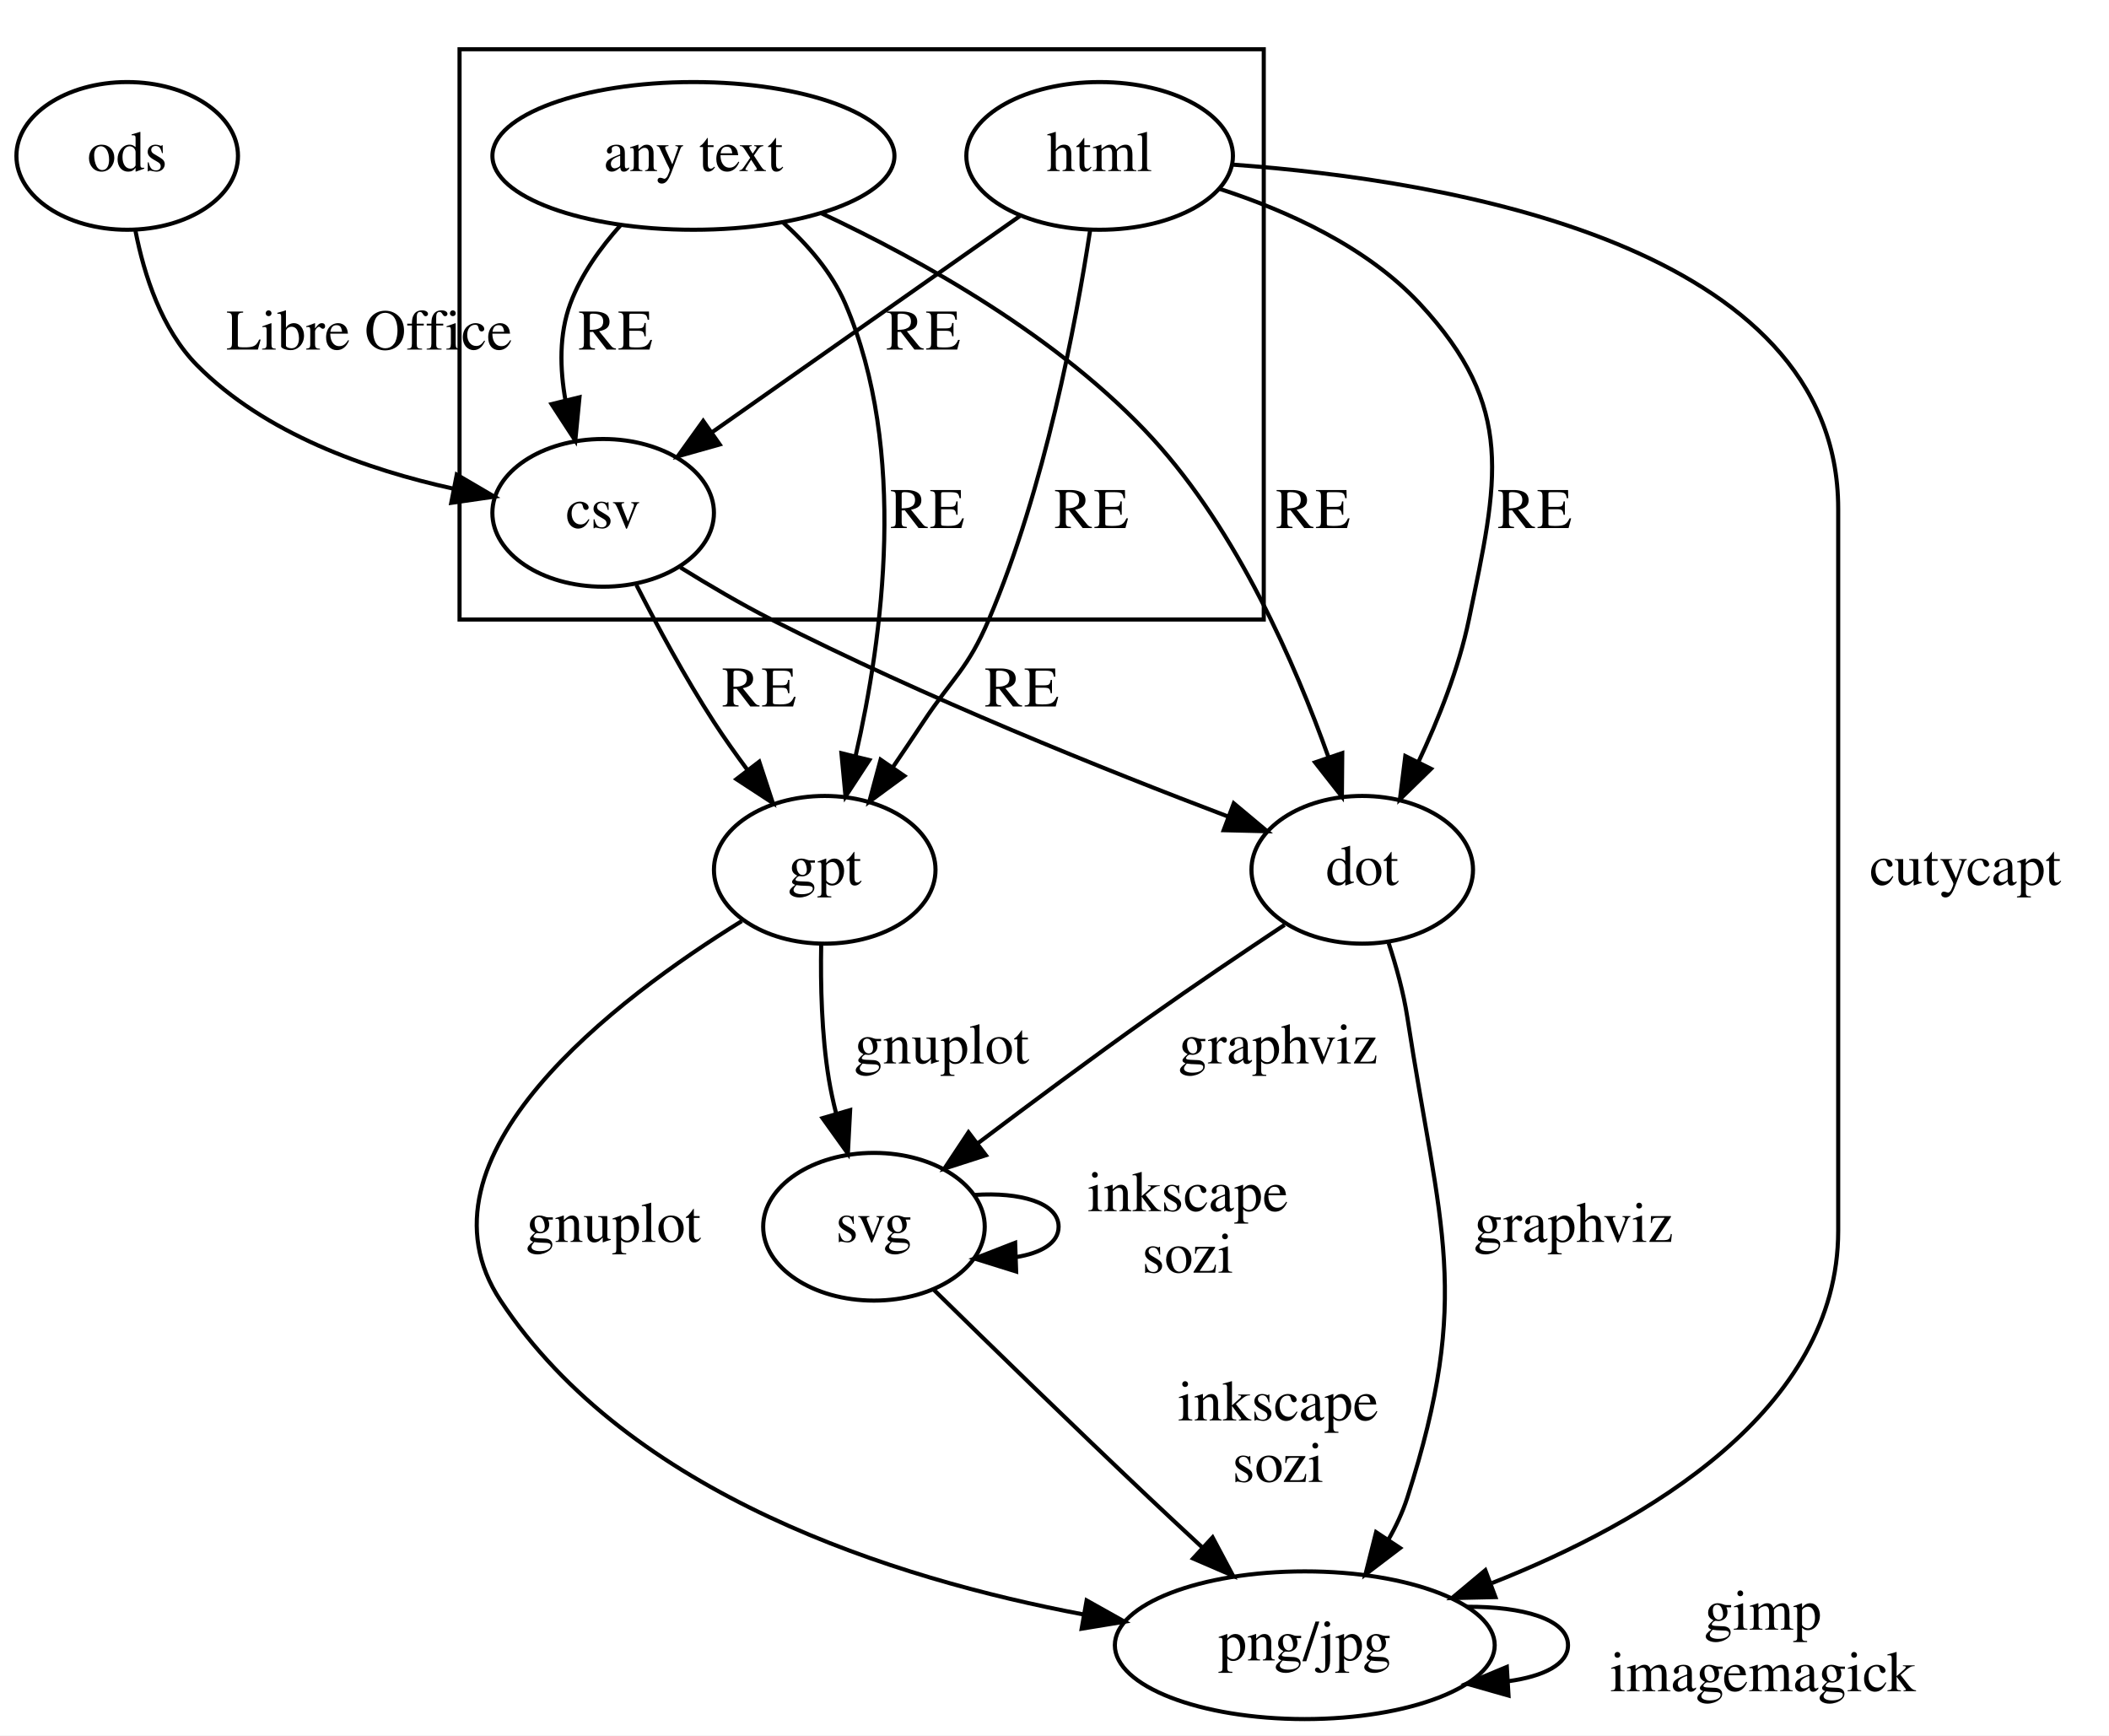
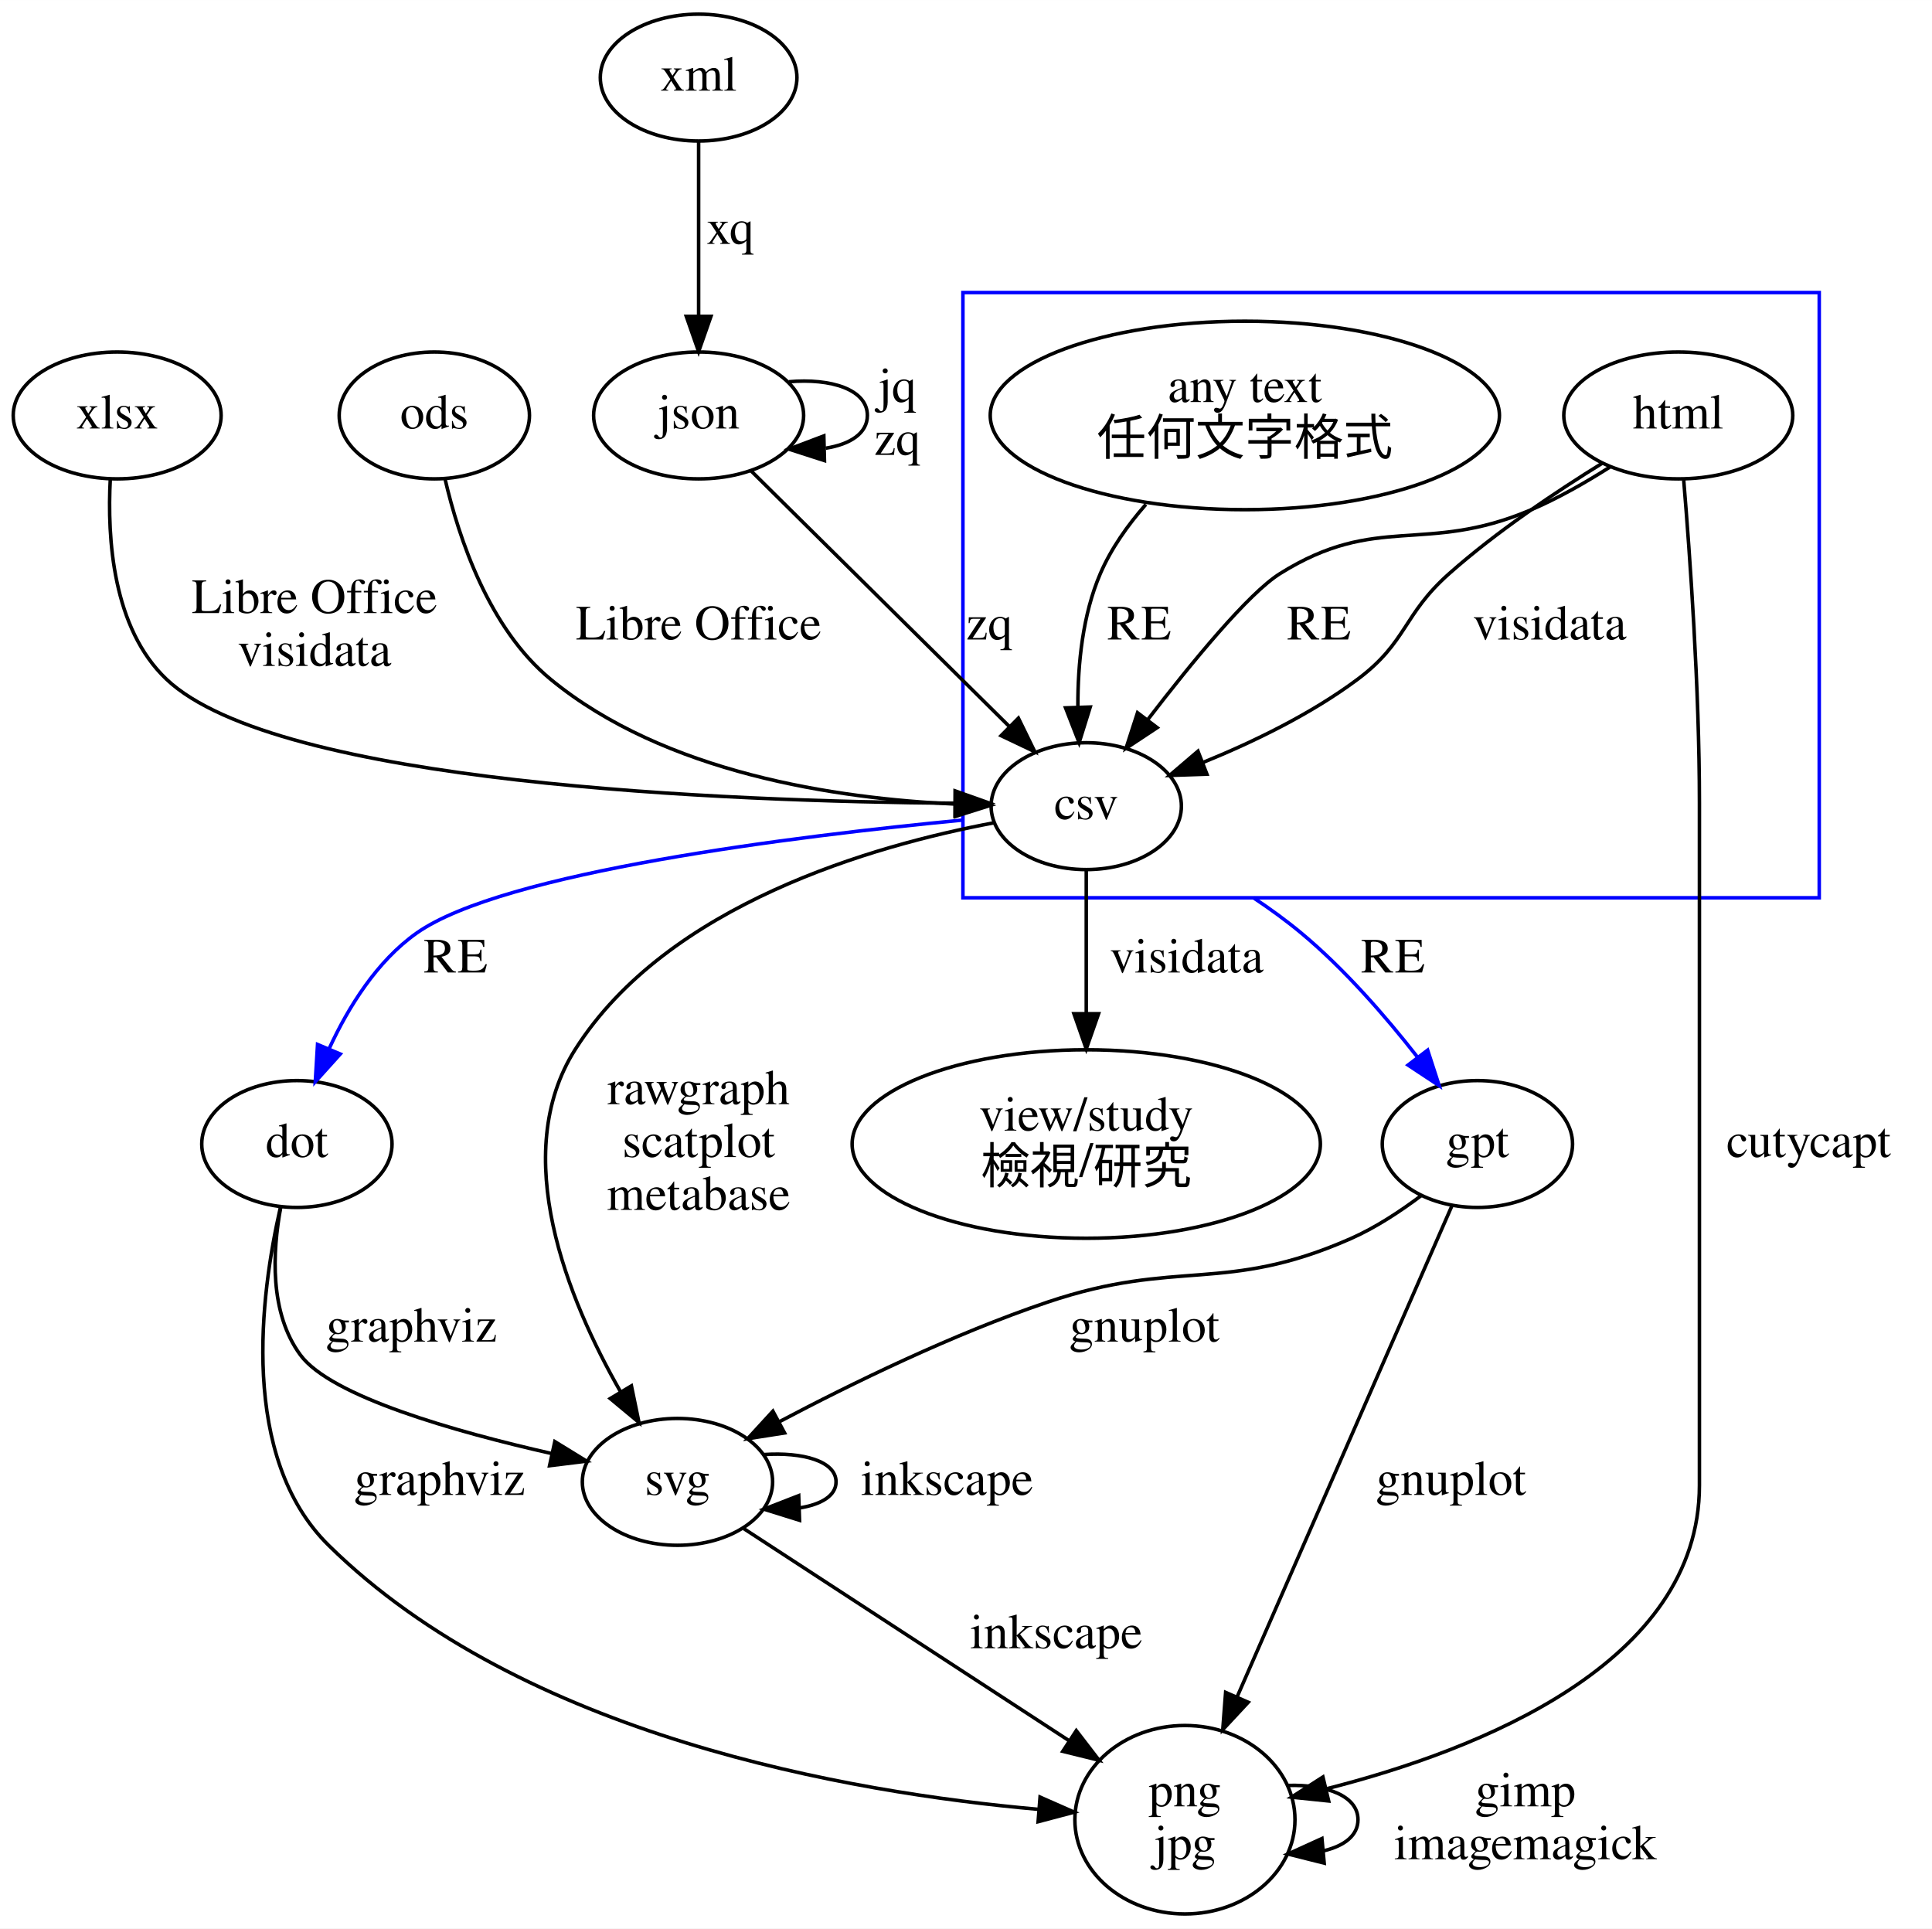
- <svg xmlns="http://www.w3.org/2000/svg" width="514pt" height="423pt" viewBox="0.00 0.00 514.00 423.00">
-   <g id="graph0" class="graph" transform="scale(1 1) rotate(0) translate(4 419)">
-     <polygon fill="white" stroke="transparent" points="-4,4 -4,-419 510,-419 510,4 -4,4" />
+ <svg xmlns="http://www.w3.org/2000/svg" width="548pt" height="547pt" viewBox="0.00 0.00 548.25 547.22">
+   <g id="graph0" class="graph" transform="scale(1 1) rotate(0) translate(4 543.22)">
+     <polygon fill="white" stroke="transparent" points="-4,4 -4,-543.22 544.25,-543.22 544.25,4 -4,4" />
    <g id="clust1" class="cluster">
-       <polygon fill="none" stroke="black" points="108,-268 108,-407 304,-407 304,-268 108,-268" />
+       <polygon fill="none" stroke="blue" points="269.25,-288.48 269.25,-460.22 512.25,-460.22 512.25,-288.48 269.25,-288.48" />
    </g>
    <g id="node1" class="node">
-       <ellipse fill="none" stroke="black" cx="165" cy="-381" rx="48.99" ry="18" />
-       <text text-anchor="middle" x="165" y="-377.3" font-family="Times,serif" font-size="14.00">any text</text>
+       <ellipse fill="none" stroke="black" cx="349.25" cy="-425.35" rx="72.25" ry="26.74" />
+       <text text-anchor="middle" x="349.25" y="-429.15" font-family="Times,serif" font-size="14.00">any text</text>
+       <text text-anchor="middle" x="349.25" y="-414.15" font-family="Times,serif" font-size="14.00">任何文字格式</text>
    </g>
    <g id="node3" class="node">
-       <ellipse fill="none" stroke="black" cx="143" cy="-294" rx="27" ry="18" />
-       <text text-anchor="middle" x="143" y="-290.3" font-family="Times,serif" font-size="14.00">csv</text>
+       <ellipse fill="none" stroke="black" cx="304.25" cy="-314.48" rx="27" ry="18" />
+       <text text-anchor="middle" x="304.25" y="-310.78" font-family="Times,serif" font-size="14.00">csv</text>
    </g>
    <g id="edge1" class="edge">
-       <path fill="none" stroke="black" d="M147.3,-364.17C142.35,-358.65 137.61,-352.06 135,-345 132.24,-337.55 132.43,-329.12 133.83,-321.34" />
-       <polygon fill="black" stroke="black" points="137.23,-322.17 136.21,-311.62 130.43,-320.5 137.23,-322.17" />
-       <text text-anchor="middle" x="146" y="-333.8" font-family="Times,serif" font-size="14.00">RE</text>
+       <path fill="none" stroke="black" d="M321.17,-400.1C316.01,-394.22 311.3,-387.57 308.25,-380.48 303.22,-368.79 301.84,-354.82 301.87,-342.83" />
+       <polygon fill="black" stroke="black" points="305.38,-342.61 302.23,-332.49 298.38,-342.37 305.38,-342.61" />
+       <text text-anchor="middle" x="319.25" y="-361.78" font-family="Times,serif" font-size="14.00">RE</text>
+     </g>
+     <g id="node2" class="node">
+       <ellipse fill="none" stroke="black" cx="472.25" cy="-425.35" rx="32.49" ry="18" />
+       <text text-anchor="middle" x="472.25" y="-421.65" font-family="Times,serif" font-size="14.00">html</text>
+     </g>
+     <g id="edge2" class="edge">
+       <path fill="none" stroke="black" d="M452.83,-410.69C445.94,-406.31 437.98,-401.75 430.25,-398.48 400.27,-385.8 386.86,-397.73 359.25,-380.48 350.28,-374.88 334.16,-355.24 321.68,-339" />
+       <polygon fill="black" stroke="black" points="324.38,-336.76 315.54,-330.91 318.8,-340.99 324.38,-336.76" />
+       <text text-anchor="middle" x="370.25" y="-361.78" font-family="Times,serif" font-size="14.00">RE</text>
+     </g>
+     <g id="edge7" class="edge">
+       <path fill="none" stroke="black" d="M450.74,-411.83C437.56,-403.69 420.7,-392.4 407.25,-380.48 394.04,-368.78 395.38,-361.04 381.25,-350.48 368.06,-340.63 351.65,-332.69 337.37,-326.88" />
+       <polygon fill="black" stroke="black" points="338.49,-323.56 327.9,-323.2 335.95,-330.08 338.49,-323.56" />
+       <text text-anchor="middle" x="435.75" y="-361.78" font-family="Times,serif" font-size="14.00">visidata</text>
+     </g>
+     <g id="node4" class="node">
+       <ellipse fill="none" stroke="black" cx="332.25" cy="-26.87" rx="31.23" ry="26.74" />
+       <text text-anchor="middle" x="332.25" y="-30.67" font-family="Times,serif" font-size="14.00">png</text>
+       <text text-anchor="middle" x="332.25" y="-15.67" font-family="Times,serif" font-size="14.00">jpg</text>
+     </g>
+     <g id="edge12" class="edge">
+       <path fill="none" stroke="black" d="M473.79,-407.02C475.57,-385.55 478.25,-347.85 478.25,-315.48 478.25,-315.48 478.25,-315.48 478.25,-121.74 478.25,-71.25 415.69,-46.64 372.48,-35.66" />
+       <polygon fill="black" stroke="black" points="373.04,-32.19 362.5,-33.28 371.41,-39 373.04,-32.19" />
+       <text text-anchor="middle" x="509.25" y="-214.91" font-family="Times,serif" font-size="14.00">cutycapt</text>
    </g>
    <g id="node5" class="node">
-       <ellipse fill="none" stroke="black" cx="328" cy="-207" rx="27" ry="18" />
-       <text text-anchor="middle" x="328" y="-203.3" font-family="Times,serif" font-size="14.00">dot</text>
+       <ellipse fill="none" stroke="black" cx="304.25" cy="-218.61" rx="66.44" ry="26.74" />
+       <text text-anchor="middle" x="304.25" y="-222.41" font-family="Times,serif" font-size="14.00">view/study</text>
+       <text text-anchor="middle" x="304.25" y="-207.41" font-family="Times,serif" font-size="14.00">檢視/研究</text>
+     </g>
+     <g id="edge8" class="edge">
+       <path fill="none" stroke="black" d="M304.25,-296.26C304.25,-284.96 304.25,-269.75 304.25,-255.86" />
+       <polygon fill="black" stroke="black" points="307.75,-255.58 304.25,-245.58 300.75,-255.58 307.75,-255.58" />
+       <text text-anchor="middle" x="332.75" y="-267.28" font-family="Times,serif" font-size="14.00">visidata</text>
+     </g>
+     <g id="node9" class="node">
+       <ellipse fill="none" stroke="black" cx="188.25" cy="-122.74" rx="27" ry="18" />
+       <text text-anchor="middle" x="188.25" y="-119.04" font-family="Times,serif" font-size="14.00">svg</text>
+     </g>
+     <g id="edge9" class="edge">
+       <path fill="none" stroke="black" d="M278.02,-309.75C243.85,-303.34 185.42,-286.66 159.25,-245.48 140.25,-215.59 157.2,-174.42 172.02,-148.44" />
+       <polygon fill="black" stroke="black" points="175.18,-149.98 177.32,-139.61 169.17,-146.38 175.18,-149.98" />
+       <text text-anchor="middle" x="194.25" y="-229.91" font-family="Times,serif" font-size="14.00">rawgraph</text>
+       <text text-anchor="middle" x="194.25" y="-214.91" font-family="Times,serif" font-size="14.00">scatplot</text>
+       <text text-anchor="middle" x="194.25" y="-199.91" font-family="Times,serif" font-size="14.00">metabase</text>
+     </g>
+     <g id="node10" class="node">
+       <ellipse fill="none" stroke="black" cx="80.25" cy="-218.61" rx="27" ry="18" />
+       <text text-anchor="middle" x="80.25" y="-214.91" font-family="Times,serif" font-size="14.00">dot</text>
+     </g>
+     <g id="edge10" class="edge">
+       <path fill="none" stroke="blue" d="M269.25,-310.54C221.4,-305.94 138.7,-295.74 114.25,-278.48 102.95,-270.5 94.87,-257.49 89.43,-245.73" />
+       <polygon fill="blue" stroke="blue" points="92.56,-244.15 85.47,-236.28 86.11,-246.86 92.56,-244.15" />
+       <text text-anchor="middle" x="125.25" y="-267.28" font-family="Times,serif" font-size="14.00">RE</text>
+     </g>
+     <g id="node11" class="node">
+       <ellipse fill="none" stroke="black" cx="415.25" cy="-218.61" rx="27" ry="18" />
+       <text text-anchor="middle" x="415.25" y="-214.91" font-family="Times,serif" font-size="14.00">gpt</text>
+     </g>
+     <g id="edge11" class="edge">
+       <path fill="none" stroke="blue" d="M351.68,-288.49C356.42,-285.34 361.03,-281.99 365.25,-278.48 377.49,-268.3 389.13,-254.9 398.1,-243.45" />
+       <polygon fill="blue" stroke="blue" points="401.13,-245.25 404.4,-235.17 395.56,-241.01 401.13,-245.25" />
+       <text text-anchor="middle" x="391.25" y="-267.28" font-family="Times,serif" font-size="14.00">RE</text>
+     </g>
+     <g id="edge20" class="edge">
+       <path fill="none" stroke="black" d="M361.49,-36.6C372.39,-36.92 381.36,-33.67 381.36,-26.87 381.36,-22.4 377.5,-19.47 371.76,-18.08" />
+       <polygon fill="black" stroke="black" points="371.77,-14.56 361.49,-17.14 371.13,-21.53 371.77,-14.56" />
+       <text text-anchor="middle" x="428.86" y="-30.67" font-family="Times,serif" font-size="14.00">gimp</text>
+       <text text-anchor="middle" x="428.86" y="-15.67" font-family="Times,serif" font-size="14.00">imagemagick</text>
+     </g>
+     <g id="node6" class="node">
+       <ellipse fill="none" stroke="black" cx="194.25" cy="-521.22" rx="27.9" ry="18" />
+       <text text-anchor="middle" x="194.25" y="-517.52" font-family="Times,serif" font-size="14.00">xml</text>
+     </g>
+     <g id="node7" class="node">
+       <ellipse fill="none" stroke="black" cx="194.25" cy="-425.35" rx="29.8" ry="18" />
+       <text text-anchor="middle" x="194.25" y="-421.65" font-family="Times,serif" font-size="14.00">json</text>
+     </g>
+     <g id="edge3" class="edge">
+       <path fill="none" stroke="black" d="M194.25,-503C194.25,-489.24 194.25,-469.69 194.25,-453.78" />
+       <polygon fill="black" stroke="black" points="197.75,-453.46 194.25,-443.46 190.75,-453.46 197.75,-453.46" />
+       <text text-anchor="middle" x="203.25" y="-474.02" font-family="Times,serif" font-size="14.00">xq</text>
+     </g>
+     <g id="edge5" class="edge">
+       <path fill="none" stroke="black" d="M209.08,-409.67C227.97,-390.98 260.74,-358.54 282.47,-337.04" />
+       <polygon fill="black" stroke="black" points="285,-339.45 289.65,-329.93 280.08,-334.48 285,-339.45" />
+       <text text-anchor="middle" x="276.75" y="-361.78" font-family="Times,serif" font-size="14.00">zq</text>
    </g>
    <g id="edge4" class="edge">
-       <path fill="none" stroke="black" d="M196.1,-367.06C220.63,-355.57 254.36,-336.77 277,-312 297.59,-289.47 311.69,-257.11 319.76,-234.48" />
-       <polygon fill="black" stroke="black" points="323.13,-235.44 323.04,-224.85 316.51,-233.18 323.13,-235.44" />
-       <text text-anchor="middle" x="316" y="-290.3" font-family="Times,serif" font-size="14.00">RE</text>
+       <path fill="none" stroke="black" d="M219.87,-434.91C231.76,-435.95 242.14,-432.76 242.14,-425.35 242.14,-420.25 237.24,-417.15 230.3,-416.05" />
+       <polygon fill="black" stroke="black" points="229.96,-412.54 219.87,-415.79 229.78,-419.54 229.96,-412.54" />
+       <text text-anchor="middle" x="250.64" y="-429.15" font-family="Times,serif" font-size="14.00">jq</text>
+       <text text-anchor="middle" x="250.64" y="-414.15" font-family="Times,serif" font-size="14.00">zq</text>
    </g>
-     <g id="node6" class="node">
-       <ellipse fill="none" stroke="black" cx="197" cy="-207" rx="27" ry="18" />
-       <text text-anchor="middle" x="197" y="-203.3" font-family="Times,serif" font-size="14.00">gpt</text>
-     </g>
-     <g id="edge5" class="edge">
-       <path fill="none" stroke="black" d="M186.75,-364.86C192.85,-359.38 198.71,-352.63 202,-345 217.36,-309.33 211.11,-263.48 204.56,-234.91" />
-       <polygon fill="black" stroke="black" points="207.87,-233.74 202.07,-224.87 201.07,-235.42 207.87,-233.74" />
-       <text text-anchor="middle" x="222" y="-290.3" font-family="Times,serif" font-size="14.00">RE</text>
-     </g>
-     <g id="node2" class="node">
-       <ellipse fill="none" stroke="black" cx="264" cy="-381" rx="32.49" ry="18" />
-       <text text-anchor="middle" x="264" y="-377.3" font-family="Times,serif" font-size="14.00">html</text>
-     </g>
-     <g id="edge2" class="edge">
-       <path fill="none" stroke="black" d="M244.56,-366.34C224.27,-352.09 192.32,-329.65 169.68,-313.74" />
-       <polygon fill="black" stroke="black" points="171.4,-310.67 161.2,-307.79 167.38,-316.4 171.4,-310.67" />
-       <text text-anchor="middle" x="221" y="-333.8" font-family="Times,serif" font-size="14.00">RE</text>
-     </g>
-     <g id="node4" class="node">
-       <ellipse fill="none" stroke="black" cx="314" cy="-18" rx="46.29" ry="18" />
-       <text text-anchor="middle" x="314" y="-14.3" font-family="Times,serif" font-size="14.00">png/jpg</text>
-     </g>
-     <g id="edge3" class="edge">
-       <path fill="none" stroke="black" d="M296.6,-378.86C348.47,-375.11 444,-359.45 444,-295 444,-295 444,-295 444,-119 444,-75.22 397.1,-47.95 359.64,-33.16" />
-       <polygon fill="black" stroke="black" points="360.46,-29.73 349.87,-29.49 358,-36.28 360.46,-29.73" />
-       <text text-anchor="middle" x="475" y="-203.3" font-family="Times,serif" font-size="14.00">cutycapt</text>
+     <g id="node8" class="node">
+       <ellipse fill="none" stroke="black" cx="29.25" cy="-425.35" rx="29.5" ry="18" />
+       <text text-anchor="middle" x="29.25" y="-421.65" font-family="Times,serif" font-size="14.00">xlsx</text>
    </g>
    <g id="edge6" class="edge">
-       <path fill="none" stroke="black" d="M293.3,-372.94C309.57,-367.67 329.07,-358.92 342,-345 365.58,-319.63 361.03,-301.91 354,-268 351.53,-256.08 346.57,-243.63 341.64,-233.17" />
-       <polygon fill="black" stroke="black" points="344.77,-231.61 337.19,-224.21 338.5,-234.72 344.77,-231.61" />
-       <text text-anchor="middle" x="370" y="-290.3" font-family="Times,serif" font-size="14.00">RE</text>
+       <path fill="none" stroke="black" d="M27.3,-407.35C26.39,-390.42 27.99,-364.93 43.25,-350.48 74.69,-320.7 202.54,-315.83 266.88,-315.31" />
+       <polygon fill="black" stroke="black" points="267.03,-318.81 277.01,-315.26 266.99,-311.81 267.03,-318.81" />
+       <text text-anchor="middle" x="85.25" y="-369.28" font-family="Times,serif" font-size="14.00">Libre Office</text>
+       <text text-anchor="middle" x="85.25" y="-354.28" font-family="Times,serif" font-size="14.00">visidata</text>
    </g>
-     <g id="edge7" class="edge">
-       <path fill="none" stroke="black" d="M261.66,-362.74C258.22,-340.25 250.65,-300.02 237,-268 231.83,-255.86 228.29,-254 221,-243 218.62,-239.41 216.07,-235.63 213.56,-231.94" />
-       <polygon fill="black" stroke="black" points="216.4,-229.88 207.86,-223.61 210.62,-233.84 216.4,-229.88" />
-       <text text-anchor="middle" x="262" y="-290.3" font-family="Times,serif" font-size="14.00">RE</text>
-     </g>
-     <g id="edge8" class="edge">
-       <path fill="none" stroke="black" d="M161.84,-280.68C168.69,-276.43 176.57,-271.78 184,-268 221.18,-249.06 265.77,-231.18 295.38,-219.95" />
-       <polygon fill="black" stroke="black" points="296.69,-223.2 304.82,-216.4 294.23,-216.65 296.69,-223.2" />
-       <text text-anchor="middle" x="245" y="-246.8" font-family="Times,serif" font-size="14.00">RE</text>
-     </g>
-     <g id="edge9" class="edge">
-       <path fill="none" stroke="black" d="M151.11,-276.4C156.16,-266.48 163.01,-253.75 170,-243 172.51,-239.13 175.34,-235.15 178.18,-231.32" />
-       <polygon fill="black" stroke="black" points="181.04,-233.35 184.35,-223.29 175.48,-229.09 181.04,-233.35" />
-       <text text-anchor="middle" x="181" y="-246.8" font-family="Times,serif" font-size="14.00">RE</text>
+     <g id="edge16" class="edge">
+       <path fill="none" stroke="black" d="M207.07,-109.47C230.49,-94.2 270.88,-67.88 299.43,-49.26" />
+       <polygon fill="black" stroke="black" points="301.42,-52.15 307.88,-43.75 297.59,-46.28 301.42,-52.15" />
+       <text text-anchor="middle" x="295.75" y="-75.54" font-family="Times,serif" font-size="14.00">inkscape</text>
    </g>
    <g id="edge17" class="edge">
-       <path fill="none" stroke="black" d="M353.46,-27.37C367.12,-27.47 378.15,-24.35 378.15,-18 378.15,-13.34 372.2,-10.42 363.63,-9.23" />
-       <polygon fill="black" stroke="black" points="363.65,-5.73 353.46,-8.63 363.24,-12.71 363.65,-5.73" />
-       <text text-anchor="middle" x="425.65" y="-21.8" font-family="Times,serif" font-size="14.00">gimp</text>
-       <text text-anchor="middle" x="425.65" y="-6.8" font-family="Times,serif" font-size="14.00">imagemagick</text>
+       <path fill="none" stroke="black" d="M212.78,-130.49C223.76,-131.23 233.25,-128.65 233.25,-122.74 233.25,-118.77 228.96,-116.3 222.82,-115.33" />
+       <polygon fill="black" stroke="black" points="222.89,-111.84 212.78,-114.99 222.65,-118.83 222.89,-111.84" />
+       <text text-anchor="middle" x="264.75" y="-119.04" font-family="Times,serif" font-size="14.00">inkscape</text>
    </g>
-     <g id="edge11" class="edge">
-       <path fill="none" stroke="black" d="M334.43,-189.16C336.29,-183.48 338.07,-177.04 339,-171 346.89,-119.6 354.87,-103.52 339,-54 337.86,-50.45 336.22,-46.95 334.31,-43.62" />
-       <polygon fill="black" stroke="black" points="337.22,-41.69 328.79,-35.28 331.38,-45.55 337.22,-41.69" />
-       <text text-anchor="middle" x="379.5" y="-116.3" font-family="Times,serif" font-size="14.00">graphviz</text>
-     </g>
-     <g id="node8" class="node">
-       <ellipse fill="none" stroke="black" cx="209" cy="-120" rx="27" ry="18" />
-       <text text-anchor="middle" x="209" y="-116.3" font-family="Times,serif" font-size="14.00">svg</text>
-     </g>
-     <g id="edge12" class="edge">
-       <path fill="none" stroke="black" d="M309.08,-193.58C299.15,-186.99 286.83,-178.68 276,-171 262.05,-161.11 246.75,-149.73 234.3,-140.33" />
-       <polygon fill="black" stroke="black" points="236.27,-137.43 226.18,-134.18 232.04,-143.01 236.27,-137.43" />
-       <text text-anchor="middle" x="307.5" y="-159.8" font-family="Times,serif" font-size="14.00">graphviz</text>
+     <g id="edge14" class="edge">
+       <path fill="none" stroke="black" d="M75.58,-200.65C69.89,-175.79 63.9,-129.71 89.25,-104.74 144.22,-50.6 237.05,-34.55 290.66,-29.82" />
+       <polygon fill="black" stroke="black" points="291.14,-33.29 300.83,-29.02 290.59,-26.31 291.14,-33.29" />
+       <text text-anchor="middle" x="120.75" y="-119.04" font-family="Times,serif" font-size="14.00">graphviz</text>
    </g>
    <g id="edge15" class="edge">
-       <path fill="none" stroke="black" d="M176.79,-194.51C146.41,-175.71 94.83,-136.97 118,-102 149.37,-54.64 213.74,-34.23 260.16,-25.48" />
-       <polygon fill="black" stroke="black" points="260.83,-28.92 270.07,-23.74 259.62,-22.03 260.83,-28.92" />
-       <text text-anchor="middle" x="145.5" y="-116.3" font-family="Times,serif" font-size="14.00">gnuplot</text>
+       <path fill="none" stroke="black" d="M75.68,-200.73C73.29,-187.97 72.45,-170.67 81.25,-158.74 89.93,-146.98 125.02,-137.01 152.67,-130.75" />
+       <polygon fill="black" stroke="black" points="153.44,-134.17 162.47,-128.62 151.95,-127.33 153.44,-134.17" />
+       <text text-anchor="middle" x="112.75" y="-162.54" font-family="Times,serif" font-size="14.00">graphviz</text>
    </g>
-     <g id="edge16" class="edge">
-       <path fill="none" stroke="black" d="M196.14,-188.77C195.96,-179.08 196.23,-166.8 198,-156 198.45,-153.27 199.06,-150.45 199.77,-147.66" />
-       <polygon fill="black" stroke="black" points="203.19,-148.43 202.64,-137.85 196.47,-146.47 203.19,-148.43" />
-       <text text-anchor="middle" x="225.5" y="-159.8" font-family="Times,serif" font-size="14.00">gnuplot</text>
+     <g id="edge18" class="edge">
+       <path fill="none" stroke="black" d="M408.03,-201.1C394.48,-170.14 365.01,-102.76 347.07,-61.76" />
+       <polygon fill="black" stroke="black" points="350.21,-60.2 342.99,-52.44 343.8,-63 350.21,-60.2" />
+       <text text-anchor="middle" x="407.75" y="-119.04" font-family="Times,serif" font-size="14.00">gnuplot</text>
    </g>
-     <g id="node7" class="node">
-       <ellipse fill="none" stroke="black" cx="27" cy="-381" rx="27" ry="18" />
-       <text text-anchor="middle" x="27" y="-377.3" font-family="Times,serif" font-size="14.00">ods</text>
+     <g id="edge19" class="edge">
+       <path fill="none" stroke="black" d="M399.28,-203.95C393.33,-199.47 386.29,-194.84 379.25,-191.74 343.51,-176.01 330.25,-186.22 293.25,-173.74 266.54,-164.73 237.73,-150.67 217.06,-139.76" />
+       <polygon fill="black" stroke="black" points="218.64,-136.63 208.17,-134.99 215.33,-142.8 218.64,-136.63" />
+       <text text-anchor="middle" x="320.75" y="-162.54" font-family="Times,serif" font-size="14.00">gnuplot</text>
    </g>
-     <g id="edge10" class="edge">
-       <path fill="none" stroke="black" d="M29.02,-362.71C31.11,-352.03 35.37,-338.74 44,-330 60.55,-313.25 85.61,-304.49 106.37,-299.92" />
-       <polygon fill="black" stroke="black" points="107.32,-303.31 116.46,-297.95 105.98,-296.44 107.32,-303.31" />
-       <text text-anchor="middle" x="86" y="-333.8" font-family="Times,serif" font-size="14.00">Libre Office</text>
+     <g id="node12" class="node">
+       <ellipse fill="none" stroke="black" cx="119.25" cy="-425.35" rx="27" ry="18" />
+       <text text-anchor="middle" x="119.25" y="-421.65" font-family="Times,serif" font-size="14.00">ods</text>
    </g>
    <g id="edge13" class="edge">
-       <path fill="none" stroke="black" d="M223.53,-104.69C237.03,-91.44 257.75,-71.26 276,-54 280.16,-50.07 284.6,-45.93 288.93,-41.92" />
-       <polygon fill="black" stroke="black" points="291.53,-44.29 296.51,-34.94 286.78,-39.14 291.53,-44.29" />
-       <text text-anchor="middle" x="307.5" y="-72.8" font-family="Times,serif" font-size="14.00">inkscape</text>
-       <text text-anchor="middle" x="307.5" y="-57.8" font-family="Times,serif" font-size="14.00">sozi</text>
-     </g>
-     <g id="edge14" class="edge">
-       <path fill="none" stroke="black" d="M233.53,-127.75C244.51,-128.49 254,-125.91 254,-120 254,-116.03 249.72,-113.56 243.57,-112.59" />
-       <polygon fill="black" stroke="black" points="243.65,-109.09 233.53,-112.25 243.41,-116.09 243.65,-109.09" />
-       <text text-anchor="middle" x="285.5" y="-123.8" font-family="Times,serif" font-size="14.00">inkscape</text>
-       <text text-anchor="middle" x="285.5" y="-108.8" font-family="Times,serif" font-size="14.00">sozi</text>
+       <path fill="none" stroke="black" d="M122.29,-407.32C126.23,-390.36 134.78,-364.85 152.25,-350.48 184.61,-323.85 233.39,-316.63 266.91,-315.08" />
+       <polygon fill="black" stroke="black" points="267.33,-318.57 277.22,-314.76 267.12,-311.57 267.33,-318.57" />
+       <text text-anchor="middle" x="194.25" y="-361.78" font-family="Times,serif" font-size="14.00">Libre Office</text>
    </g>
  </g>
</svg>
